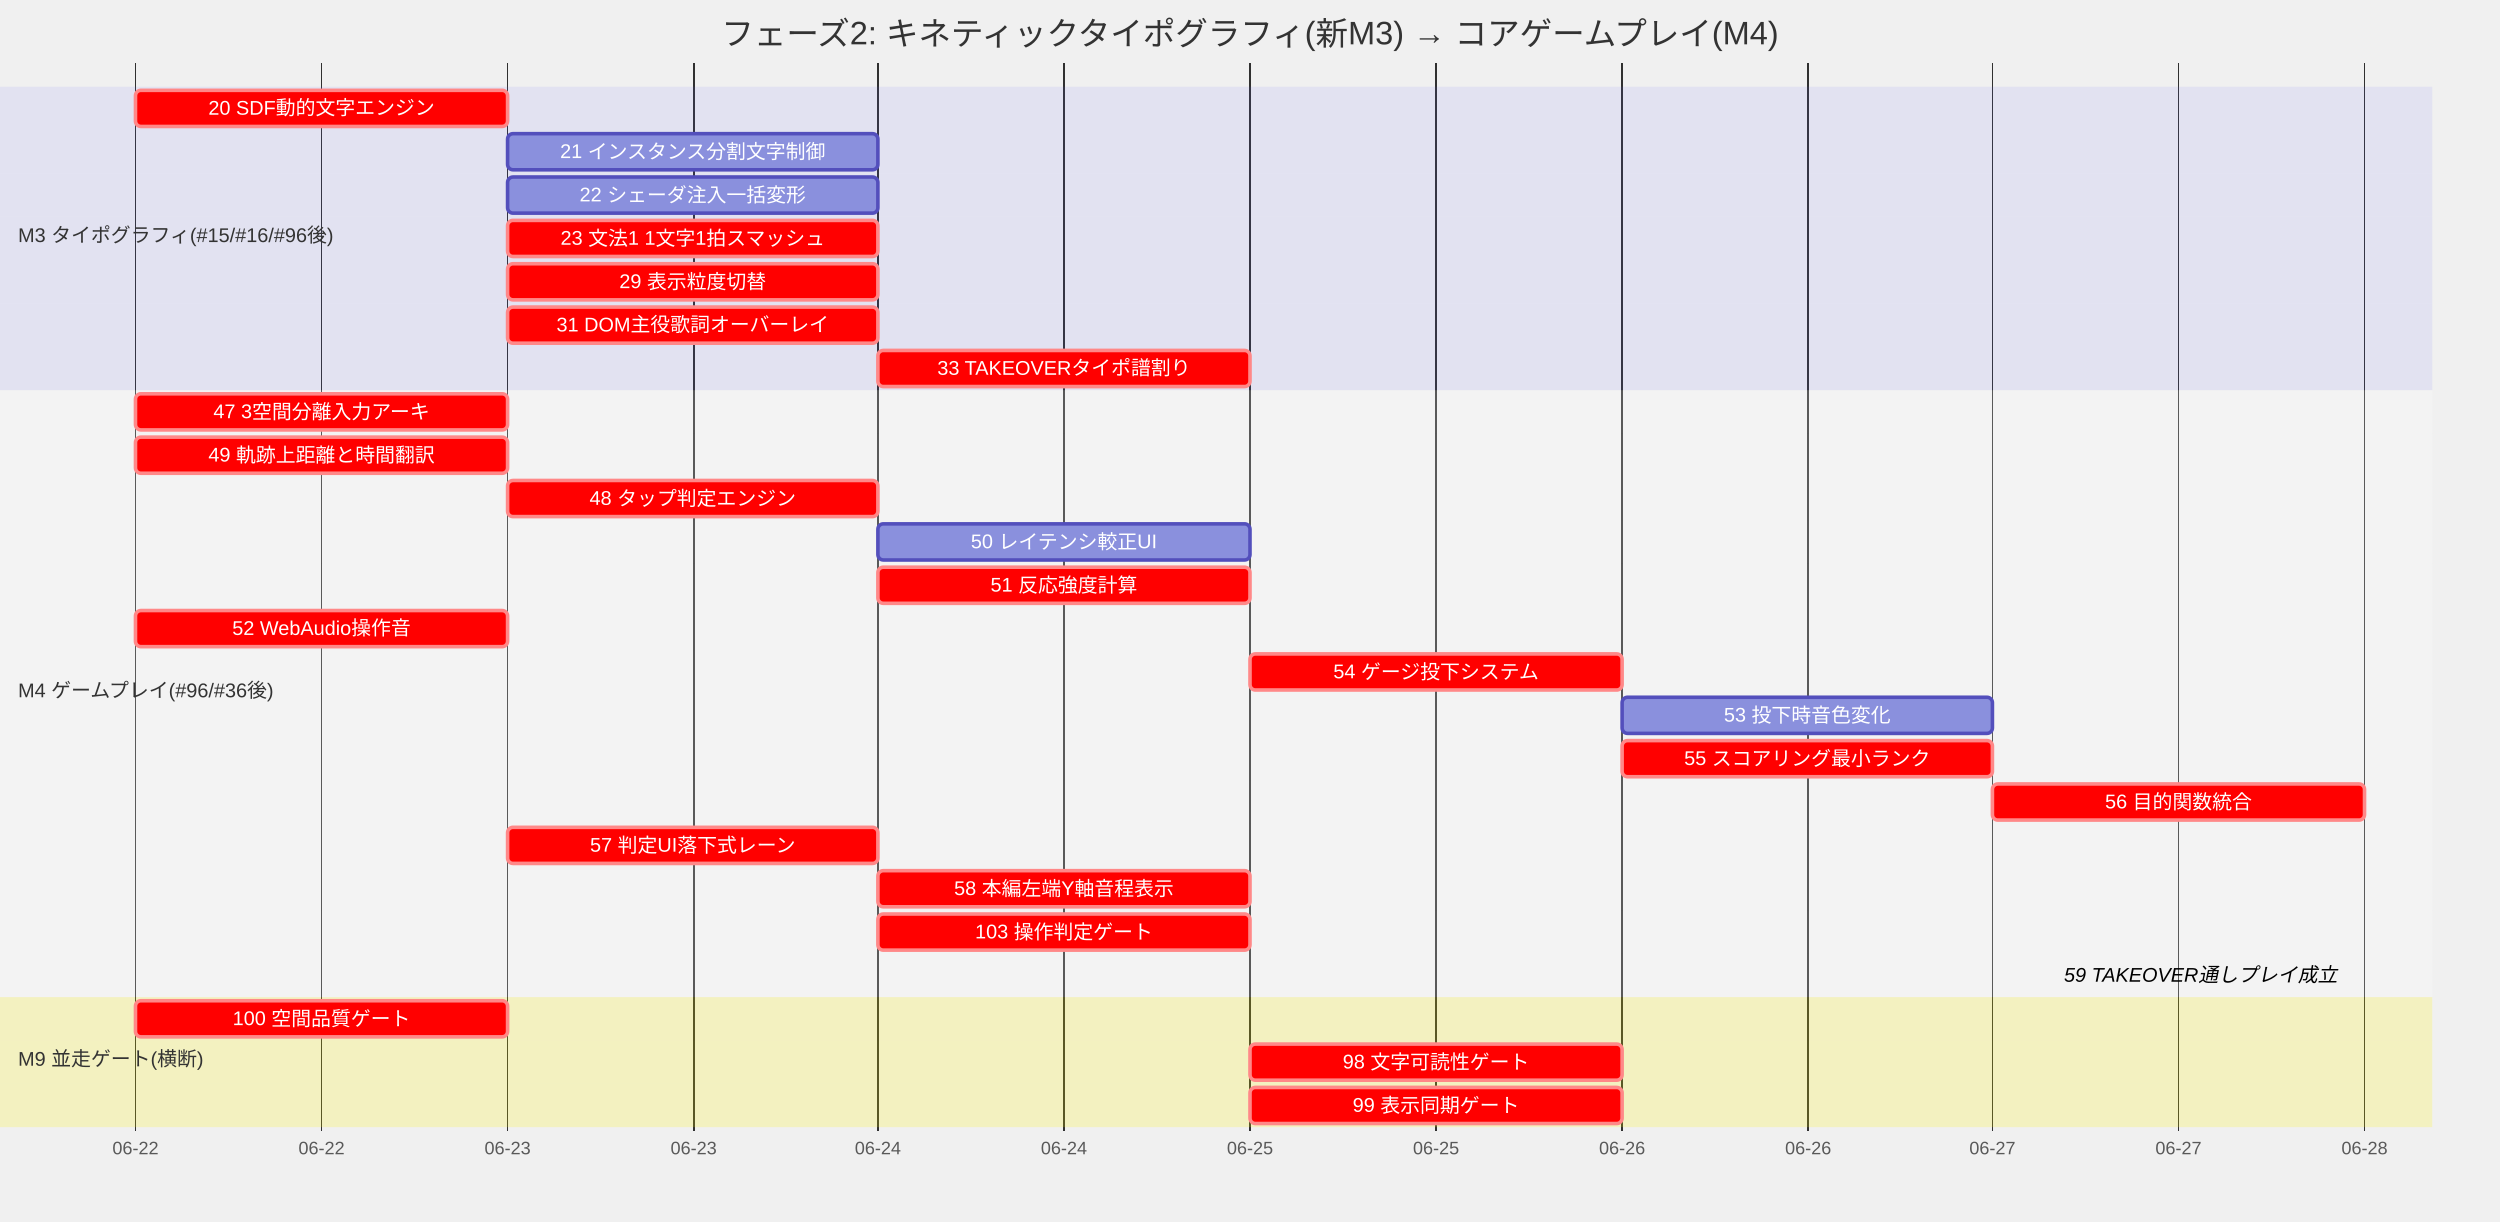
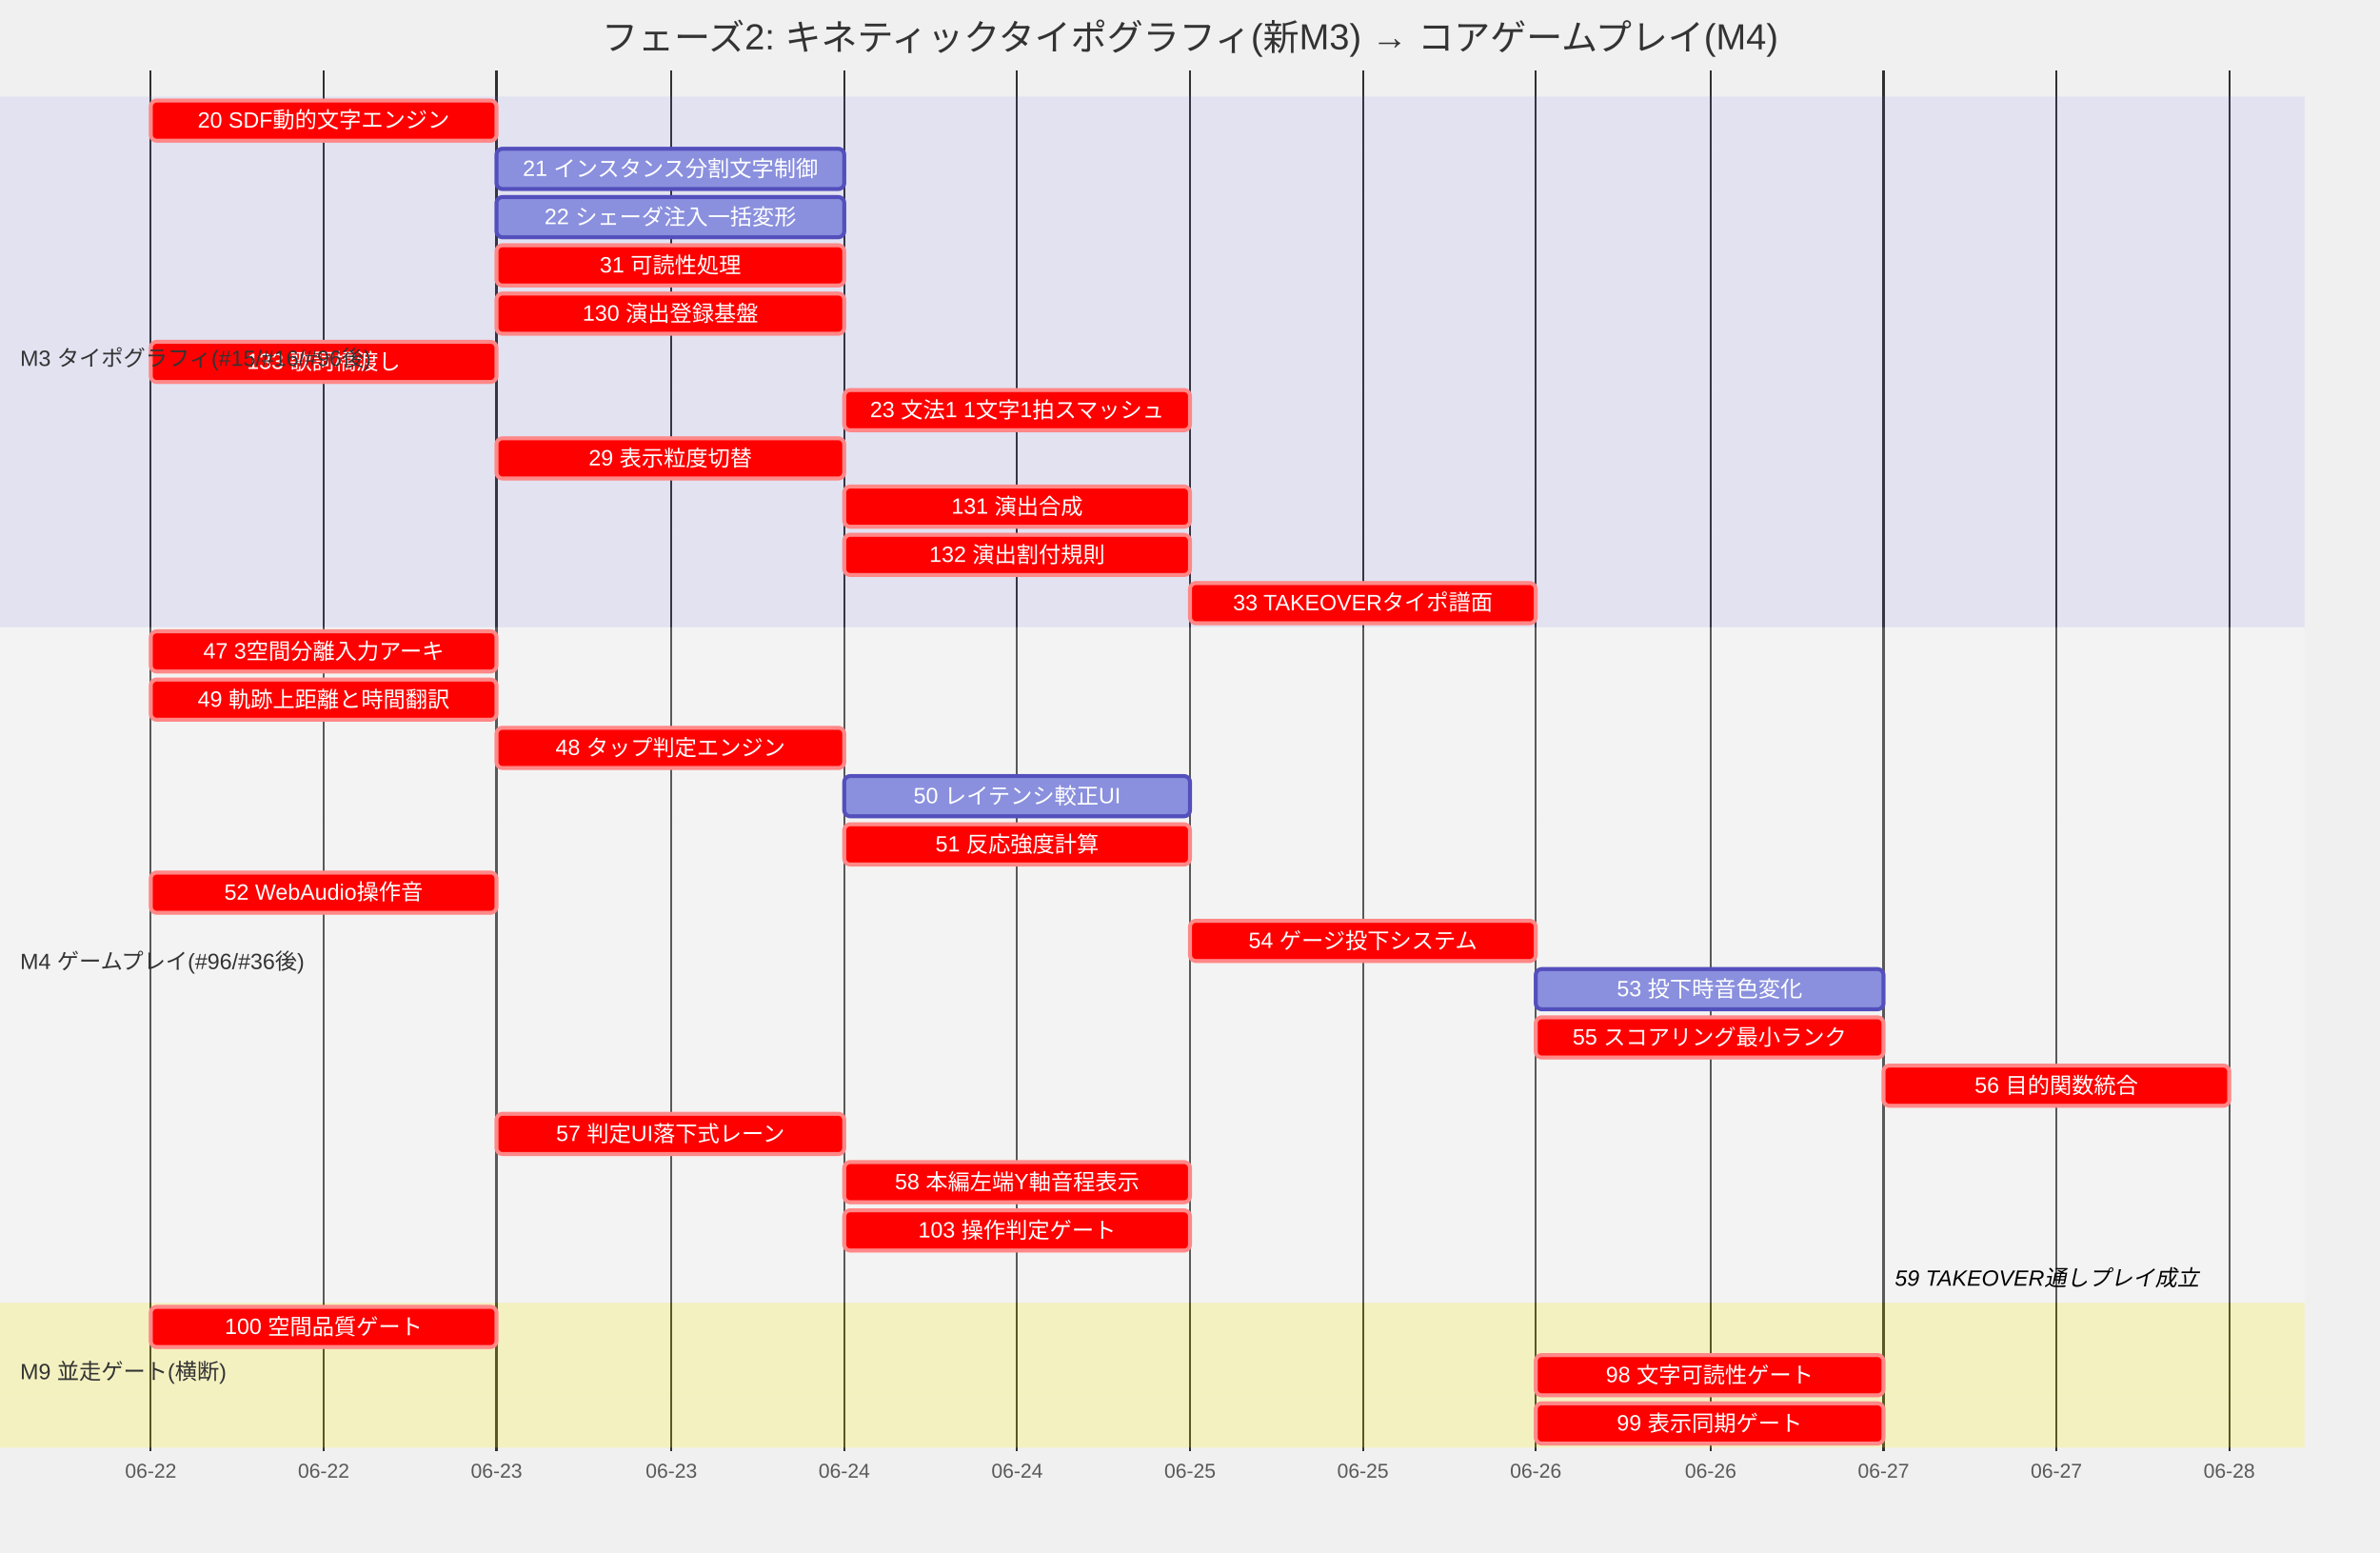
- <svg xmlns="http://www.w3.org/2000/svg" id="my-svg" width="100%" viewBox="0 0 1384 676" style="max-width: 1384px; background-color: white;" role="graphics-document document" aria-roledescription="gantt">
+ <svg xmlns="http://www.w3.org/2000/svg" id="my-svg" width="100%" viewBox="0 0 1184 772" style="max-width: 1184px; background-color: white;" role="graphics-document document" aria-roledescription="gantt">
  <style>#my-svg{font-family:"trebuchet ms",verdana,arial,sans-serif;font-size:16px;fill:#333;}@keyframes edge-animation-frame{from{stroke-dashoffset:0;}}@keyframes dash{to{stroke-dashoffset:0;}}#my-svg .edge-animation-slow{stroke-dasharray:9,5!important;stroke-dashoffset:900;animation:dash 50s linear infinite;stroke-linecap:round;}#my-svg .edge-animation-fast{stroke-dasharray:9,5!important;stroke-dashoffset:900;animation:dash 20s linear infinite;stroke-linecap:round;}#my-svg .error-icon{fill:#552222;}#my-svg .error-text{fill:#552222;stroke:#552222;}#my-svg .edge-thickness-normal{stroke-width:1px;}#my-svg .edge-thickness-thick{stroke-width:3.5px;}#my-svg .edge-pattern-solid{stroke-dasharray:0;}#my-svg .edge-thickness-invisible{stroke-width:0;fill:none;}#my-svg .edge-pattern-dashed{stroke-dasharray:3;}#my-svg .edge-pattern-dotted{stroke-dasharray:2;}#my-svg .marker{fill:#333333;stroke:#333333;}#my-svg .marker.cross{stroke:#333333;}#my-svg svg{font-family:"trebuchet ms",verdana,arial,sans-serif;font-size:16px;}#my-svg p{margin:0;}#my-svg .mermaid-main-font{font-family:"trebuchet ms",verdana,arial,sans-serif;}#my-svg .exclude-range{fill:#eeeeee;}#my-svg .section{stroke:none;opacity:0.2;}#my-svg .section0{fill:rgba(102, 102, 255, 0.49);}#my-svg .section2{fill:#fff400;}#my-svg .section1,#my-svg .section3{fill:white;opacity:0.2;}#my-svg .sectionTitle0{fill:#333;}#my-svg .sectionTitle1{fill:#333;}#my-svg .sectionTitle2{fill:#333;}#my-svg .sectionTitle3{fill:#333;}#my-svg .sectionTitle{text-anchor:start;font-family:"trebuchet ms",verdana,arial,sans-serif;}#my-svg .grid .tick{stroke:lightgrey;opacity:0.8;shape-rendering:crispEdges;}#my-svg .grid .tick text{font-family:"trebuchet ms",verdana,arial,sans-serif;fill:#333;}#my-svg .grid path{stroke-width:0;}#my-svg .today{fill:none;stroke:red;stroke-width:2px;}#my-svg .task{stroke-width:2;}#my-svg .taskText{text-anchor:middle;font-family:"trebuchet ms",verdana,arial,sans-serif;}#my-svg .taskTextOutsideRight{fill:black;text-anchor:start;font-family:"trebuchet ms",verdana,arial,sans-serif;}#my-svg .taskTextOutsideLeft{fill:black;text-anchor:end;}#my-svg .task.clickable{cursor:pointer;}#my-svg .taskText.clickable{cursor:pointer;fill:#003163!important;font-weight:bold;}#my-svg .taskTextOutsideLeft.clickable{cursor:pointer;fill:#003163!important;font-weight:bold;}#my-svg .taskTextOutsideRight.clickable{cursor:pointer;fill:#003163!important;font-weight:bold;}#my-svg .taskText0,#my-svg .taskText1,#my-svg .taskText2,#my-svg .taskText3{fill:white;}#my-svg .task0,#my-svg .task1,#my-svg .task2,#my-svg .task3{fill:#8a90dd;stroke:#534fbc;}#my-svg .taskTextOutside0,#my-svg .taskTextOutside2{fill:black;}#my-svg .taskTextOutside1,#my-svg .taskTextOutside3{fill:black;}#my-svg .active0,#my-svg .active1,#my-svg .active2,#my-svg .active3{fill:#bfc7ff;stroke:#534fbc;}#my-svg .activeText0,#my-svg .activeText1,#my-svg .activeText2,#my-svg .activeText3{fill:black!important;}#my-svg .done0,#my-svg .done1,#my-svg .done2,#my-svg .done3{stroke:grey;fill:lightgrey;stroke-width:2;}#my-svg .doneText0,#my-svg .doneText1,#my-svg .doneText2,#my-svg .doneText3{fill:black!important;}#my-svg .doneText0.taskTextOutsideLeft,#my-svg .doneText0.taskTextOutsideRight,#my-svg .doneText1.taskTextOutsideLeft,#my-svg .doneText1.taskTextOutsideRight,#my-svg .doneText2.taskTextOutsideLeft,#my-svg .doneText2.taskTextOutsideRight,#my-svg .doneText3.taskTextOutsideLeft,#my-svg .doneText3.taskTextOutsideRight{fill:black!important;}#my-svg .crit0,#my-svg .crit1,#my-svg .crit2,#my-svg .crit3{stroke:#ff8888;fill:red;stroke-width:2;}#my-svg .activeCrit0,#my-svg .activeCrit1,#my-svg .activeCrit2,#my-svg .activeCrit3{stroke:#ff8888;fill:#bfc7ff;stroke-width:2;}#my-svg .doneCrit0,#my-svg .doneCrit1,#my-svg .doneCrit2,#my-svg .doneCrit3{stroke:#ff8888;fill:lightgrey;stroke-width:2;cursor:pointer;shape-rendering:crispEdges;}#my-svg .milestone{transform:rotate(45deg) scale(0.8,0.8);}#my-svg .milestoneText{font-style:italic;}#my-svg .doneCritText0,#my-svg .doneCritText1,#my-svg .doneCritText2,#my-svg .doneCritText3{fill:black!important;}#my-svg .doneCritText0.taskTextOutsideLeft,#my-svg .doneCritText0.taskTextOutsideRight,#my-svg .doneCritText1.taskTextOutsideLeft,#my-svg .doneCritText1.taskTextOutsideRight,#my-svg .doneCritText2.taskTextOutsideLeft,#my-svg .doneCritText2.taskTextOutsideRight,#my-svg .doneCritText3.taskTextOutsideLeft,#my-svg .doneCritText3.taskTextOutsideRight{fill:black!important;}#my-svg .vert{stroke:navy;}#my-svg .vertText{font-size:15px;text-anchor:middle;fill:navy!important;}#my-svg .activeCritText0,#my-svg .activeCritText1,#my-svg .activeCritText2,#my-svg .activeCritText3{fill:black!important;}#my-svg .titleText{text-anchor:middle;font-size:18px;fill:#333;font-family:"trebuchet ms",verdana,arial,sans-serif;}#my-svg .node .neo-node{stroke:#9370DB;}#my-svg [data-look="neo"].node rect,#my-svg [data-look="neo"].cluster rect,#my-svg [data-look="neo"].node polygon{stroke:#9370DB;filter:drop-shadow(1px 2px 2px rgba(185, 185, 185, 1));}#my-svg [data-look="neo"].node path{stroke:#9370DB;stroke-width:1px;}#my-svg [data-look="neo"].node .outer-path{filter:drop-shadow(1px 2px 2px rgba(185, 185, 185, 1));}#my-svg [data-look="neo"].node .neo-line path{stroke:#9370DB;filter:none;}#my-svg [data-look="neo"].node circle{stroke:#9370DB;filter:drop-shadow(1px 2px 2px rgba(185, 185, 185, 1));}#my-svg [data-look="neo"].node circle .state-start{fill:#000000;}#my-svg [data-look="neo"].icon-shape .icon{fill:#9370DB;filter:drop-shadow(1px 2px 2px rgba(185, 185, 185, 1));}#my-svg [data-look="neo"].icon-shape .icon-neo path{stroke:#9370DB;filter:drop-shadow(1px 2px 2px rgba(185, 185, 185, 1));}#my-svg :root{--mermaid-font-family:"trebuchet ms",verdana,arial,sans-serif;}</style>
  <g />
-   <g class="grid" transform="translate(75, 626)" fill="none" font-size="10" font-family="sans-serif" text-anchor="middle">
-     <path class="domain" stroke="currentColor" d="M0,-591V0H1234V-591" />
+   <g class="grid" transform="translate(75, 722)" fill="none" font-size="10" font-family="sans-serif" text-anchor="middle">
+     <path class="domain" stroke="currentColor" d="M0,-687V0H1034V-687" />
    <g class="tick" opacity="1" transform="translate(0,0)">
-       <line stroke="currentColor" y2="-591" />
+       <line stroke="currentColor" y2="-687" />
      <text fill="#000" y="3" dy="1em" stroke="none" font-size="10" style="text-anchor: middle;">06-22</text>
    </g>
-     <g class="tick" opacity="1" transform="translate(103,0)">
-       <line stroke="currentColor" y2="-591" />
+     <g class="tick" opacity="1" transform="translate(86,0)">
+       <line stroke="currentColor" y2="-687" />
      <text fill="#000" y="3" dy="1em" stroke="none" font-size="10" style="text-anchor: middle;">06-22</text>
    </g>
-     <g class="tick" opacity="1" transform="translate(206,0)">
-       <line stroke="currentColor" y2="-591" />
+     <g class="tick" opacity="1" transform="translate(172,0)">
+       <line stroke="currentColor" y2="-687" />
      <text fill="#000" y="3" dy="1em" stroke="none" font-size="10" style="text-anchor: middle;">06-23</text>
    </g>
-     <g class="tick" opacity="1" transform="translate(309,0)">
-       <line stroke="currentColor" y2="-591" />
+     <g class="tick" opacity="1" transform="translate(259,0)">
+       <line stroke="currentColor" y2="-687" />
      <text fill="#000" y="3" dy="1em" stroke="none" font-size="10" style="text-anchor: middle;">06-23</text>
    </g>
-     <g class="tick" opacity="1" transform="translate(411,0)">
-       <line stroke="currentColor" y2="-591" />
+     <g class="tick" opacity="1" transform="translate(345,0)">
+       <line stroke="currentColor" y2="-687" />
      <text fill="#000" y="3" dy="1em" stroke="none" font-size="10" style="text-anchor: middle;">06-24</text>
    </g>
-     <g class="tick" opacity="1" transform="translate(514,0)">
-       <line stroke="currentColor" y2="-591" />
+     <g class="tick" opacity="1" transform="translate(431,0)">
+       <line stroke="currentColor" y2="-687" />
      <text fill="#000" y="3" dy="1em" stroke="none" font-size="10" style="text-anchor: middle;">06-24</text>
    </g>
-     <g class="tick" opacity="1" transform="translate(617,0)">
-       <line stroke="currentColor" y2="-591" />
+     <g class="tick" opacity="1" transform="translate(517,0)">
+       <line stroke="currentColor" y2="-687" />
      <text fill="#000" y="3" dy="1em" stroke="none" font-size="10" style="text-anchor: middle;">06-25</text>
    </g>
-     <g class="tick" opacity="1" transform="translate(720,0)">
-       <line stroke="currentColor" y2="-591" />
+     <g class="tick" opacity="1" transform="translate(603,0)">
+       <line stroke="currentColor" y2="-687" />
      <text fill="#000" y="3" dy="1em" stroke="none" font-size="10" style="text-anchor: middle;">06-25</text>
    </g>
-     <g class="tick" opacity="1" transform="translate(823,0)">
-       <line stroke="currentColor" y2="-591" />
+     <g class="tick" opacity="1" transform="translate(689,0)">
+       <line stroke="currentColor" y2="-687" />
      <text fill="#000" y="3" dy="1em" stroke="none" font-size="10" style="text-anchor: middle;">06-26</text>
    </g>
-     <g class="tick" opacity="1" transform="translate(926,0)">
-       <line stroke="currentColor" y2="-591" />
+     <g class="tick" opacity="1" transform="translate(776,0)">
+       <line stroke="currentColor" y2="-687" />
      <text fill="#000" y="3" dy="1em" stroke="none" font-size="10" style="text-anchor: middle;">06-26</text>
    </g>
-     <g class="tick" opacity="1" transform="translate(1028,0)">
-       <line stroke="currentColor" y2="-591" />
+     <g class="tick" opacity="1" transform="translate(862,0)">
+       <line stroke="currentColor" y2="-687" />
      <text fill="#000" y="3" dy="1em" stroke="none" font-size="10" style="text-anchor: middle;">06-27</text>
    </g>
-     <g class="tick" opacity="1" transform="translate(1131,0)">
-       <line stroke="currentColor" y2="-591" />
+     <g class="tick" opacity="1" transform="translate(948,0)">
+       <line stroke="currentColor" y2="-687" />
      <text fill="#000" y="3" dy="1em" stroke="none" font-size="10" style="text-anchor: middle;">06-27</text>
    </g>
-     <g class="tick" opacity="1" transform="translate(1234,0)">
-       <line stroke="currentColor" y2="-591" />
+     <g class="tick" opacity="1" transform="translate(1034,0)">
+       <line stroke="currentColor" y2="-687" />
      <text fill="#000" y="3" dy="1em" stroke="none" font-size="10" style="text-anchor: middle;">06-28</text>
    </g>
  </g>
  <g>
-     <rect x="0" y="48" width="1346.5" height="24" class="section section0" />
-     <rect x="0" y="216" width="1346.5" height="24" class="section section1" />
-     <rect x="0" y="240" width="1346.5" height="24" class="section section1" />
-     <rect x="0" y="336" width="1346.5" height="24" class="section section1" />
-     <rect x="0" y="552" width="1346.5" height="24" class="section section2" />
-     <rect x="0" y="72" width="1346.5" height="24" class="section section0" />
-     <rect x="0" y="96" width="1346.5" height="24" class="section section0" />
-     <rect x="0" y="120" width="1346.5" height="24" class="section section0" />
-     <rect x="0" y="144" width="1346.5" height="24" class="section section0" />
-     <rect x="0" y="168" width="1346.5" height="24" class="section section0" />
-     <rect x="0" y="264" width="1346.5" height="24" class="section section1" />
-     <rect x="0" y="456" width="1346.5" height="24" class="section section1" />
-     <rect x="0" y="192" width="1346.5" height="24" class="section section0" />
-     <rect x="0" y="288" width="1346.5" height="24" class="section section1" />
-     <rect x="0" y="312" width="1346.5" height="24" class="section section1" />
-     <rect x="0" y="480" width="1346.5" height="24" class="section section1" />
-     <rect x="0" y="504" width="1346.5" height="24" class="section section1" />
-     <rect x="0" y="360" width="1346.5" height="24" class="section section1" />
-     <rect x="0" y="576" width="1346.5" height="24" class="section section2" />
-     <rect x="0" y="600" width="1346.5" height="24" class="section section2" />
-     <rect x="0" y="384" width="1346.5" height="24" class="section section1" />
-     <rect x="0" y="408" width="1346.5" height="24" class="section section1" />
-     <rect x="0" y="432" width="1346.5" height="24" class="section section1" />
-     <rect x="0" y="528" width="1346.5" height="24" class="section section1" />
+     <rect x="0" y="48" width="1146.5" height="24" class="section section0" />
+     <rect x="0" y="168" width="1146.5" height="24" class="section section0" />
+     <rect x="0" y="312" width="1146.5" height="24" class="section section1" />
+     <rect x="0" y="336" width="1146.5" height="24" class="section section1" />
+     <rect x="0" y="432" width="1146.5" height="24" class="section section1" />
+     <rect x="0" y="648" width="1146.5" height="24" class="section section2" />
+     <rect x="0" y="72" width="1146.5" height="24" class="section section0" />
+     <rect x="0" y="96" width="1146.5" height="24" class="section section0" />
+     <rect x="0" y="120" width="1146.5" height="24" class="section section0" />
+     <rect x="0" y="144" width="1146.5" height="24" class="section section0" />
+     <rect x="0" y="216" width="1146.5" height="24" class="section section0" />
+     <rect x="0" y="360" width="1146.5" height="24" class="section section1" />
+     <rect x="0" y="552" width="1146.5" height="24" class="section section1" />
+     <rect x="0" y="192" width="1146.5" height="24" class="section section0" />
+     <rect x="0" y="240" width="1146.5" height="24" class="section section0" />
+     <rect x="0" y="264" width="1146.5" height="24" class="section section0" />
+     <rect x="0" y="384" width="1146.5" height="24" class="section section1" />
+     <rect x="0" y="408" width="1146.5" height="24" class="section section1" />
+     <rect x="0" y="576" width="1146.5" height="24" class="section section1" />
+     <rect x="0" y="600" width="1146.5" height="24" class="section section1" />
+     <rect x="0" y="288" width="1146.5" height="24" class="section section0" />
+     <rect x="0" y="456" width="1146.5" height="24" class="section section1" />
+     <rect x="0" y="480" width="1146.5" height="24" class="section section1" />
+     <rect x="0" y="504" width="1146.5" height="24" class="section section1" />
+     <rect x="0" y="672" width="1146.5" height="24" class="section section2" />
+     <rect x="0" y="696" width="1146.5" height="24" class="section section2" />
+     <rect x="0" y="528" width="1146.5" height="24" class="section section1" />
+     <rect x="0" y="624" width="1146.5" height="24" class="section section1" />
  </g>
  <g>
-     <rect id="my-svg-i20" rx="3" ry="3" x="75" y="50" width="206" height="20" transform-origin="178px 60px" class="task crit0" />
-     <rect id="my-svg-i47" rx="3" ry="3" x="75" y="218" width="206" height="20" transform-origin="178px 228px" class="task crit1" />
-     <rect id="my-svg-i49" rx="3" ry="3" x="75" y="242" width="206" height="20" transform-origin="178px 252px" class="task crit1" />
-     <rect id="my-svg-i52" rx="3" ry="3" x="75" y="338" width="206" height="20" transform-origin="178px 348px" class="task crit1" />
-     <rect id="my-svg-i100" rx="3" ry="3" x="75" y="554" width="206" height="20" transform-origin="178px 564px" class="task crit2" />
-     <rect id="my-svg-i21" rx="3" ry="3" x="281" y="74" width="205" height="20" transform-origin="383.5px 84px" class="task task0" />
-     <rect id="my-svg-i22" rx="3" ry="3" x="281" y="98" width="205" height="20" transform-origin="383.5px 108px" class="task task0" />
-     <rect id="my-svg-i23" rx="3" ry="3" x="281" y="122" width="205" height="20" transform-origin="383.5px 132px" class="task crit0" />
-     <rect id="my-svg-i29" rx="3" ry="3" x="281" y="146" width="205" height="20" transform-origin="383.5px 156px" class="task crit0" />
-     <rect id="my-svg-i31" rx="3" ry="3" x="281" y="170" width="205" height="20" transform-origin="383.5px 180px" class="task crit0" />
-     <rect id="my-svg-i48" rx="3" ry="3" x="281" y="266" width="205" height="20" transform-origin="383.5px 276px" class="task crit1" />
-     <rect id="my-svg-i57" rx="3" ry="3" x="281" y="458" width="205" height="20" transform-origin="383.5px 468px" class="task crit1" />
-     <rect id="my-svg-i33" rx="3" ry="3" x="486" y="194" width="206" height="20" transform-origin="589px 204px" class="task crit0" />
-     <rect id="my-svg-i50" rx="3" ry="3" x="486" y="290" width="206" height="20" transform-origin="589px 300px" class="task task1" />
-     <rect id="my-svg-i51" rx="3" ry="3" x="486" y="314" width="206" height="20" transform-origin="589px 324px" class="task crit1" />
-     <rect id="my-svg-i58" rx="3" ry="3" x="486" y="482" width="206" height="20" transform-origin="589px 492px" class="task crit1" />
-     <rect id="my-svg-i103" rx="3" ry="3" x="486" y="506" width="206" height="20" transform-origin="589px 516px" class="task crit1" />
-     <rect id="my-svg-i54" rx="3" ry="3" x="692" y="362" width="206" height="20" transform-origin="795px 372px" class="task crit1" />
-     <rect id="my-svg-i98" rx="3" ry="3" x="692" y="578" width="206" height="20" transform-origin="795px 588px" class="task crit2" />
-     <rect id="my-svg-i99" rx="3" ry="3" x="692" y="602" width="206" height="20" transform-origin="795px 612px" class="task crit2" />
-     <rect id="my-svg-i53" rx="3" ry="3" x="898" y="386" width="205" height="20" transform-origin="1000.5px 396px" class="task task1" />
-     <rect id="my-svg-i55" rx="3" ry="3" x="898" y="410" width="205" height="20" transform-origin="1000.5px 420px" class="task crit1" />
-     <rect id="my-svg-i56" rx="3" ry="3" x="1103" y="434" width="206" height="20" transform-origin="1206px 444px" class="task crit1" />
-     <rect id="my-svg-i59" rx="3" ry="3" x="1299" y="530" width="20" height="20" transform-origin="1309px 540px" class="task milestone  crit1" />
-     <text id="my-svg-i20-text" font-size="11" x="178" y="63.5" class="taskText taskText0  critText0 width-120.671875">20 SDF動的文字エンジン     </text>
-     <text id="my-svg-i47-text" font-size="11" x="178" y="231.5" class="taskText taskText1  critText1 width-119.96875">47 3空間分離入力アーキ     </text>
-     <text id="my-svg-i49-text" font-size="11" x="178" y="255.5" class="taskText taskText1  critText1 width-125.859375">49 軌跡上距離と時間翻訳    </text>
-     <text id="my-svg-i52-text" font-size="11" x="178" y="351.5" class="taskText taskText1  critText1 width-96.515625">52 WebAudio操作音         </text>
-     <text id="my-svg-i100-text" font-size="11" x="178" y="567.5" class="taskText taskText2  critText2 width-97.625">100 空間品質ゲート         </text>
-     <text id="my-svg-i21-text" font-size="11" x="383.5" y="87.5" class="taskText taskText0  width-146.421875">21 インスタンス分割文字制御 </text>
-     <text id="my-svg-i22-text" font-size="11" x="383.5" y="111.5" class="taskText taskText0  width-124.859375">22 シェーダ注入一括変形    </text>
-     <text id="my-svg-i23-text" font-size="11" x="383.5" y="135.5" class="taskText taskText0  critText0 width-145.15625">23 文法1 1文字1拍スマッシュ </text>
-     <text id="my-svg-i29-text" font-size="11" x="383.5" y="159.5" class="taskText taskText0  critText0 width-80.859375">29 表示粒度切替           </text>
-     <text id="my-svg-i31-text" font-size="11" x="383.5" y="183.5" class="taskText taskText0  critText0 width-146.71875">31 DOM主役歌詞オーバーレイ </text>
-     <text id="my-svg-i48-text" font-size="11" x="383.5" y="279.5" class="taskText taskText1  critText1 width-114.859375">48 タップ判定エンジン      </text>
-     <text id="my-svg-i57-text" font-size="11" x="383.5" y="471.5" class="taskText taskText1  critText1 width-112.5">57 判定UI落下式レーン      </text>
-     <text id="my-svg-i33-text" font-size="11" x="589" y="207.5" class="taskText taskText0  critText0 width-130.859375">33 TAKEOVERタイポ譜割り    </text>
-     <text id="my-svg-i50-text" font-size="11" x="589" y="303.5" class="taskText taskText1  width-101.828125">50 レイテンシ較正UI        </text>
-     <text id="my-svg-i51-text" font-size="11" x="589" y="327.5" class="taskText taskText1  critText1 width-80.859375">51 反応強度計算           </text>
-     <text id="my-svg-i58-text" font-size="11" x="589" y="495.5" class="taskText taskText1  critText1 width-120.125">58 本編左端Y軸音程表示     </text>
-     <text id="my-svg-i103-text" font-size="11" x="589" y="519.5" class="taskText taskText1  critText1 width-97.625">103 操作判定ゲート         </text>
-     <text id="my-svg-i54-text" font-size="11" x="795" y="375.5" class="taskText taskText1  critText1 width-113.3125">54 ゲージ投下システム      </text>
-     <text id="my-svg-i98-text" font-size="11" x="795" y="591.5" class="taskText taskText2  critText2 width-102.859375">98 文字可読性ゲート        </text>
-     <text id="my-svg-i99-text" font-size="11" x="795" y="615.5" class="taskText taskText2  critText2 width-91.859375">99 表示同期ゲート          </text>
-     <text id="my-svg-i53-text" font-size="11" x="1000.5" y="399.5" class="taskText taskText1  width-91.859375">53 投下時音色変化         </text>
-     <text id="my-svg-i55-text" font-size="11" x="1000.5" y="423.5" class="taskText taskText1  critText1 width-135.859375">55 スコアリング最小ランク   </text>
-     <text id="my-svg-i56-text" font-size="11" x="1206" y="447.5" class="taskText taskText1  critText1 width-80.859375">56 目的関数統合           </text>
-     <text id="my-svg-i59-text" font-size="11" x="1294" y="543.5" class="taskTextOutsideLeft taskTextOutside1  critText1 milestoneText">59 TAKEOVER通しプレイ成立  </text>
+     <rect id="my-svg-i20" rx="3" ry="3" x="75" y="50" width="172" height="20" transform-origin="161px 60px" class="task crit0" />
+     <rect id="my-svg-i133" rx="3" ry="3" x="75" y="170" width="172" height="20" transform-origin="161px 180px" class="task crit0" />
+     <rect id="my-svg-i47" rx="3" ry="3" x="75" y="314" width="172" height="20" transform-origin="161px 324px" class="task crit1" />
+     <rect id="my-svg-i49" rx="3" ry="3" x="75" y="338" width="172" height="20" transform-origin="161px 348px" class="task crit1" />
+     <rect id="my-svg-i52" rx="3" ry="3" x="75" y="434" width="172" height="20" transform-origin="161px 444px" class="task crit1" />
+     <rect id="my-svg-i100" rx="3" ry="3" x="75" y="650" width="172" height="20" transform-origin="161px 660px" class="task crit2" />
+     <rect id="my-svg-i21" rx="3" ry="3" x="247" y="74" width="173" height="20" transform-origin="333.5px 84px" class="task task0" />
+     <rect id="my-svg-i22" rx="3" ry="3" x="247" y="98" width="173" height="20" transform-origin="333.5px 108px" class="task task0" />
+     <rect id="my-svg-i31" rx="3" ry="3" x="247" y="122" width="173" height="20" transform-origin="333.5px 132px" class="task crit0" />
+     <rect id="my-svg-i130" rx="3" ry="3" x="247" y="146" width="173" height="20" transform-origin="333.5px 156px" class="task crit0" />
+     <rect id="my-svg-i29" rx="3" ry="3" x="247" y="218" width="173" height="20" transform-origin="333.5px 228px" class="task crit0" />
+     <rect id="my-svg-i48" rx="3" ry="3" x="247" y="362" width="173" height="20" transform-origin="333.5px 372px" class="task crit1" />
+     <rect id="my-svg-i57" rx="3" ry="3" x="247" y="554" width="173" height="20" transform-origin="333.5px 564px" class="task crit1" />
+     <rect id="my-svg-i23" rx="3" ry="3" x="420" y="194" width="172" height="20" transform-origin="506px 204px" class="task crit0" />
+     <rect id="my-svg-i131" rx="3" ry="3" x="420" y="242" width="172" height="20" transform-origin="506px 252px" class="task crit0" />
+     <rect id="my-svg-i132" rx="3" ry="3" x="420" y="266" width="172" height="20" transform-origin="506px 276px" class="task crit0" />
+     <rect id="my-svg-i50" rx="3" ry="3" x="420" y="386" width="172" height="20" transform-origin="506px 396px" class="task task1" />
+     <rect id="my-svg-i51" rx="3" ry="3" x="420" y="410" width="172" height="20" transform-origin="506px 420px" class="task crit1" />
+     <rect id="my-svg-i58" rx="3" ry="3" x="420" y="578" width="172" height="20" transform-origin="506px 588px" class="task crit1" />
+     <rect id="my-svg-i103" rx="3" ry="3" x="420" y="602" width="172" height="20" transform-origin="506px 612px" class="task crit1" />
+     <rect id="my-svg-i33" rx="3" ry="3" x="592" y="290" width="172" height="20" transform-origin="678px 300px" class="task crit0" />
+     <rect id="my-svg-i54" rx="3" ry="3" x="592" y="458" width="172" height="20" transform-origin="678px 468px" class="task crit1" />
+     <rect id="my-svg-i53" rx="3" ry="3" x="764" y="482" width="173" height="20" transform-origin="850.5px 492px" class="task task1" />
+     <rect id="my-svg-i55" rx="3" ry="3" x="764" y="506" width="173" height="20" transform-origin="850.5px 516px" class="task crit1" />
+     <rect id="my-svg-i98" rx="3" ry="3" x="764" y="674" width="173" height="20" transform-origin="850.5px 684px" class="task crit2" />
+     <rect id="my-svg-i99" rx="3" ry="3" x="764" y="698" width="173" height="20" transform-origin="850.5px 708px" class="task crit2" />
+     <rect id="my-svg-i56" rx="3" ry="3" x="937" y="530" width="172" height="20" transform-origin="1023px 540px" class="task crit1" />
+     <rect id="my-svg-i59" rx="3" ry="3" x="1099" y="626" width="20" height="20" transform-origin="1109px 636px" class="task milestone  crit1" />
+     <text id="my-svg-i20-text" font-size="11" x="161" y="63.5" class="taskText taskText0  critText0 width-120.671875">20 SDF動的文字エンジン     </text>
+     <text id="my-svg-i133-text" font-size="11" x="161" y="183.5" class="taskText taskText0  critText0 width-75.625">133 歌詞橋渡し            </text>
+     <text id="my-svg-i47-text" font-size="11" x="161" y="327.5" class="taskText taskText1  critText1 width-119.96875">47 3空間分離入力アーキ     </text>
+     <text id="my-svg-i49-text" font-size="11" x="161" y="351.5" class="taskText taskText1  critText1 width-125.859375">49 軌跡上距離と時間翻訳    </text>
+     <text id="my-svg-i52-text" font-size="11" x="161" y="447.5" class="taskText taskText1  critText1 width-96.515625">52 WebAudio操作音         </text>
+     <text id="my-svg-i100-text" font-size="11" x="161" y="663.5" class="taskText taskText2  critText2 width-97.625">100 空間品質ゲート         </text>
+     <text id="my-svg-i21-text" font-size="11" x="333.5" y="87.5" class="taskText taskText0  width-146.421875">21 インスタンス分割文字制御 </text>
+     <text id="my-svg-i22-text" font-size="11" x="333.5" y="111.5" class="taskText taskText0  width-124.859375">22 シェーダ注入一括変形    </text>
+     <text id="my-svg-i31-text" font-size="11" x="333.5" y="135.5" class="taskText taskText0  critText0 width-69.859375">31 可読性処理            </text>
+     <text id="my-svg-i130-text" font-size="11" x="333.5" y="159.5" class="taskText taskText0  critText0 width-86.625">130 演出登録基盤          </text>
+     <text id="my-svg-i29-text" font-size="11" x="333.5" y="231.5" class="taskText taskText0  critText0 width-80.859375">29 表示粒度切替           </text>
+     <text id="my-svg-i48-text" font-size="11" x="333.5" y="375.5" class="taskText taskText1  critText1 width-114.859375">48 タップ判定エンジン      </text>
+     <text id="my-svg-i57-text" font-size="11" x="333.5" y="567.5" class="taskText taskText1  critText1 width-112.5">57 判定UI落下式レーン      </text>
+     <text id="my-svg-i23-text" font-size="11" x="506" y="207.5" class="taskText taskText0  critText0 width-145.15625">23 文法1 1文字1拍スマッシュ </text>
+     <text id="my-svg-i131-text" font-size="11" x="506" y="255.5" class="taskText taskText0  critText0 width-64.625">131 演出合成             </text>
+     <text id="my-svg-i132-text" font-size="11" x="506" y="279.5" class="taskText taskText0  critText0 width-86.625">132 演出割付規則          </text>
+     <text id="my-svg-i50-text" font-size="11" x="506" y="399.5" class="taskText taskText1  width-101.828125">50 レイテンシ較正UI        </text>
+     <text id="my-svg-i51-text" font-size="11" x="506" y="423.5" class="taskText taskText1  critText1 width-80.859375">51 反応強度計算           </text>
+     <text id="my-svg-i58-text" font-size="11" x="506" y="591.5" class="taskText taskText1  critText1 width-120.125">58 本編左端Y軸音程表示     </text>
+     <text id="my-svg-i103-text" font-size="11" x="506" y="615.5" class="taskText taskText1  critText1 width-97.625">103 操作判定ゲート         </text>
+     <text id="my-svg-i33-text" font-size="11" x="678" y="303.5" class="taskText taskText0  critText0 width-119.859375">33 TAKEOVERタイポ譜面     </text>
+     <text id="my-svg-i54-text" font-size="11" x="678" y="471.5" class="taskText taskText1  critText1 width-113.3125">54 ゲージ投下システム      </text>
+     <text id="my-svg-i53-text" font-size="11" x="850.5" y="495.5" class="taskText taskText1  width-91.859375">53 投下時音色変化         </text>
+     <text id="my-svg-i55-text" font-size="11" x="850.5" y="519.5" class="taskText taskText1  critText1 width-135.859375">55 スコアリング最小ランク   </text>
+     <text id="my-svg-i98-text" font-size="11" x="850.5" y="687.5" class="taskText taskText2  critText2 width-102.859375">98 文字可読性ゲート        </text>
+     <text id="my-svg-i99-text" font-size="11" x="850.5" y="711.5" class="taskText taskText2  critText2 width-91.859375">99 表示同期ゲート          </text>
+     <text id="my-svg-i56-text" font-size="11" x="1023" y="543.5" class="taskText taskText1  critText1 width-80.859375">56 目的関数統合           </text>
+     <text id="my-svg-i59-text" font-size="11" x="1094" y="639.5" class="taskTextOutsideLeft taskTextOutside1  critText1 milestoneText">59 TAKEOVER通しプレイ成立  </text>
  </g>
  <g>
-     <text dy="0em" x="10" y="134" font-size="11" class="sectionTitle sectionTitle0">
+     <text dy="0em" x="10" y="182" font-size="11" class="sectionTitle sectionTitle0">
      <tspan alignment-baseline="central" x="10">M3 タイポグラフィ(#15/#16/#96後)</tspan>
    </text>
-     <text dy="0em" x="10" y="386" font-size="11" class="sectionTitle sectionTitle1">
+     <text dy="0em" x="10" y="482" font-size="11" class="sectionTitle sectionTitle1">
      <tspan alignment-baseline="central" x="10">M4 ゲームプレイ(#96/#36後)</tspan>
    </text>
-     <text dy="0em" x="10" y="590" font-size="11" class="sectionTitle sectionTitle2">
+     <text dy="0em" x="10" y="686" font-size="11" class="sectionTitle sectionTitle2">
      <tspan alignment-baseline="central" x="10">M9 並走ゲート(横断)</tspan>
    </text>
  </g>
  <g class="today">
-     <line x1="-351" x2="-351" y1="25" y2="651" class="today" />
+     <line x1="-140" x2="-140" y1="25" y2="747" class="today" />
  </g>
-   <text x="692" y="25" class="titleText">フェーズ2: キネティックタイポグラフィ(新M3) → コアゲームプレイ(M4)</text>
+   <text x="592" y="25" class="titleText">フェーズ2: キネティックタイポグラフィ(新M3) → コアゲームプレイ(M4)</text>
</svg>
